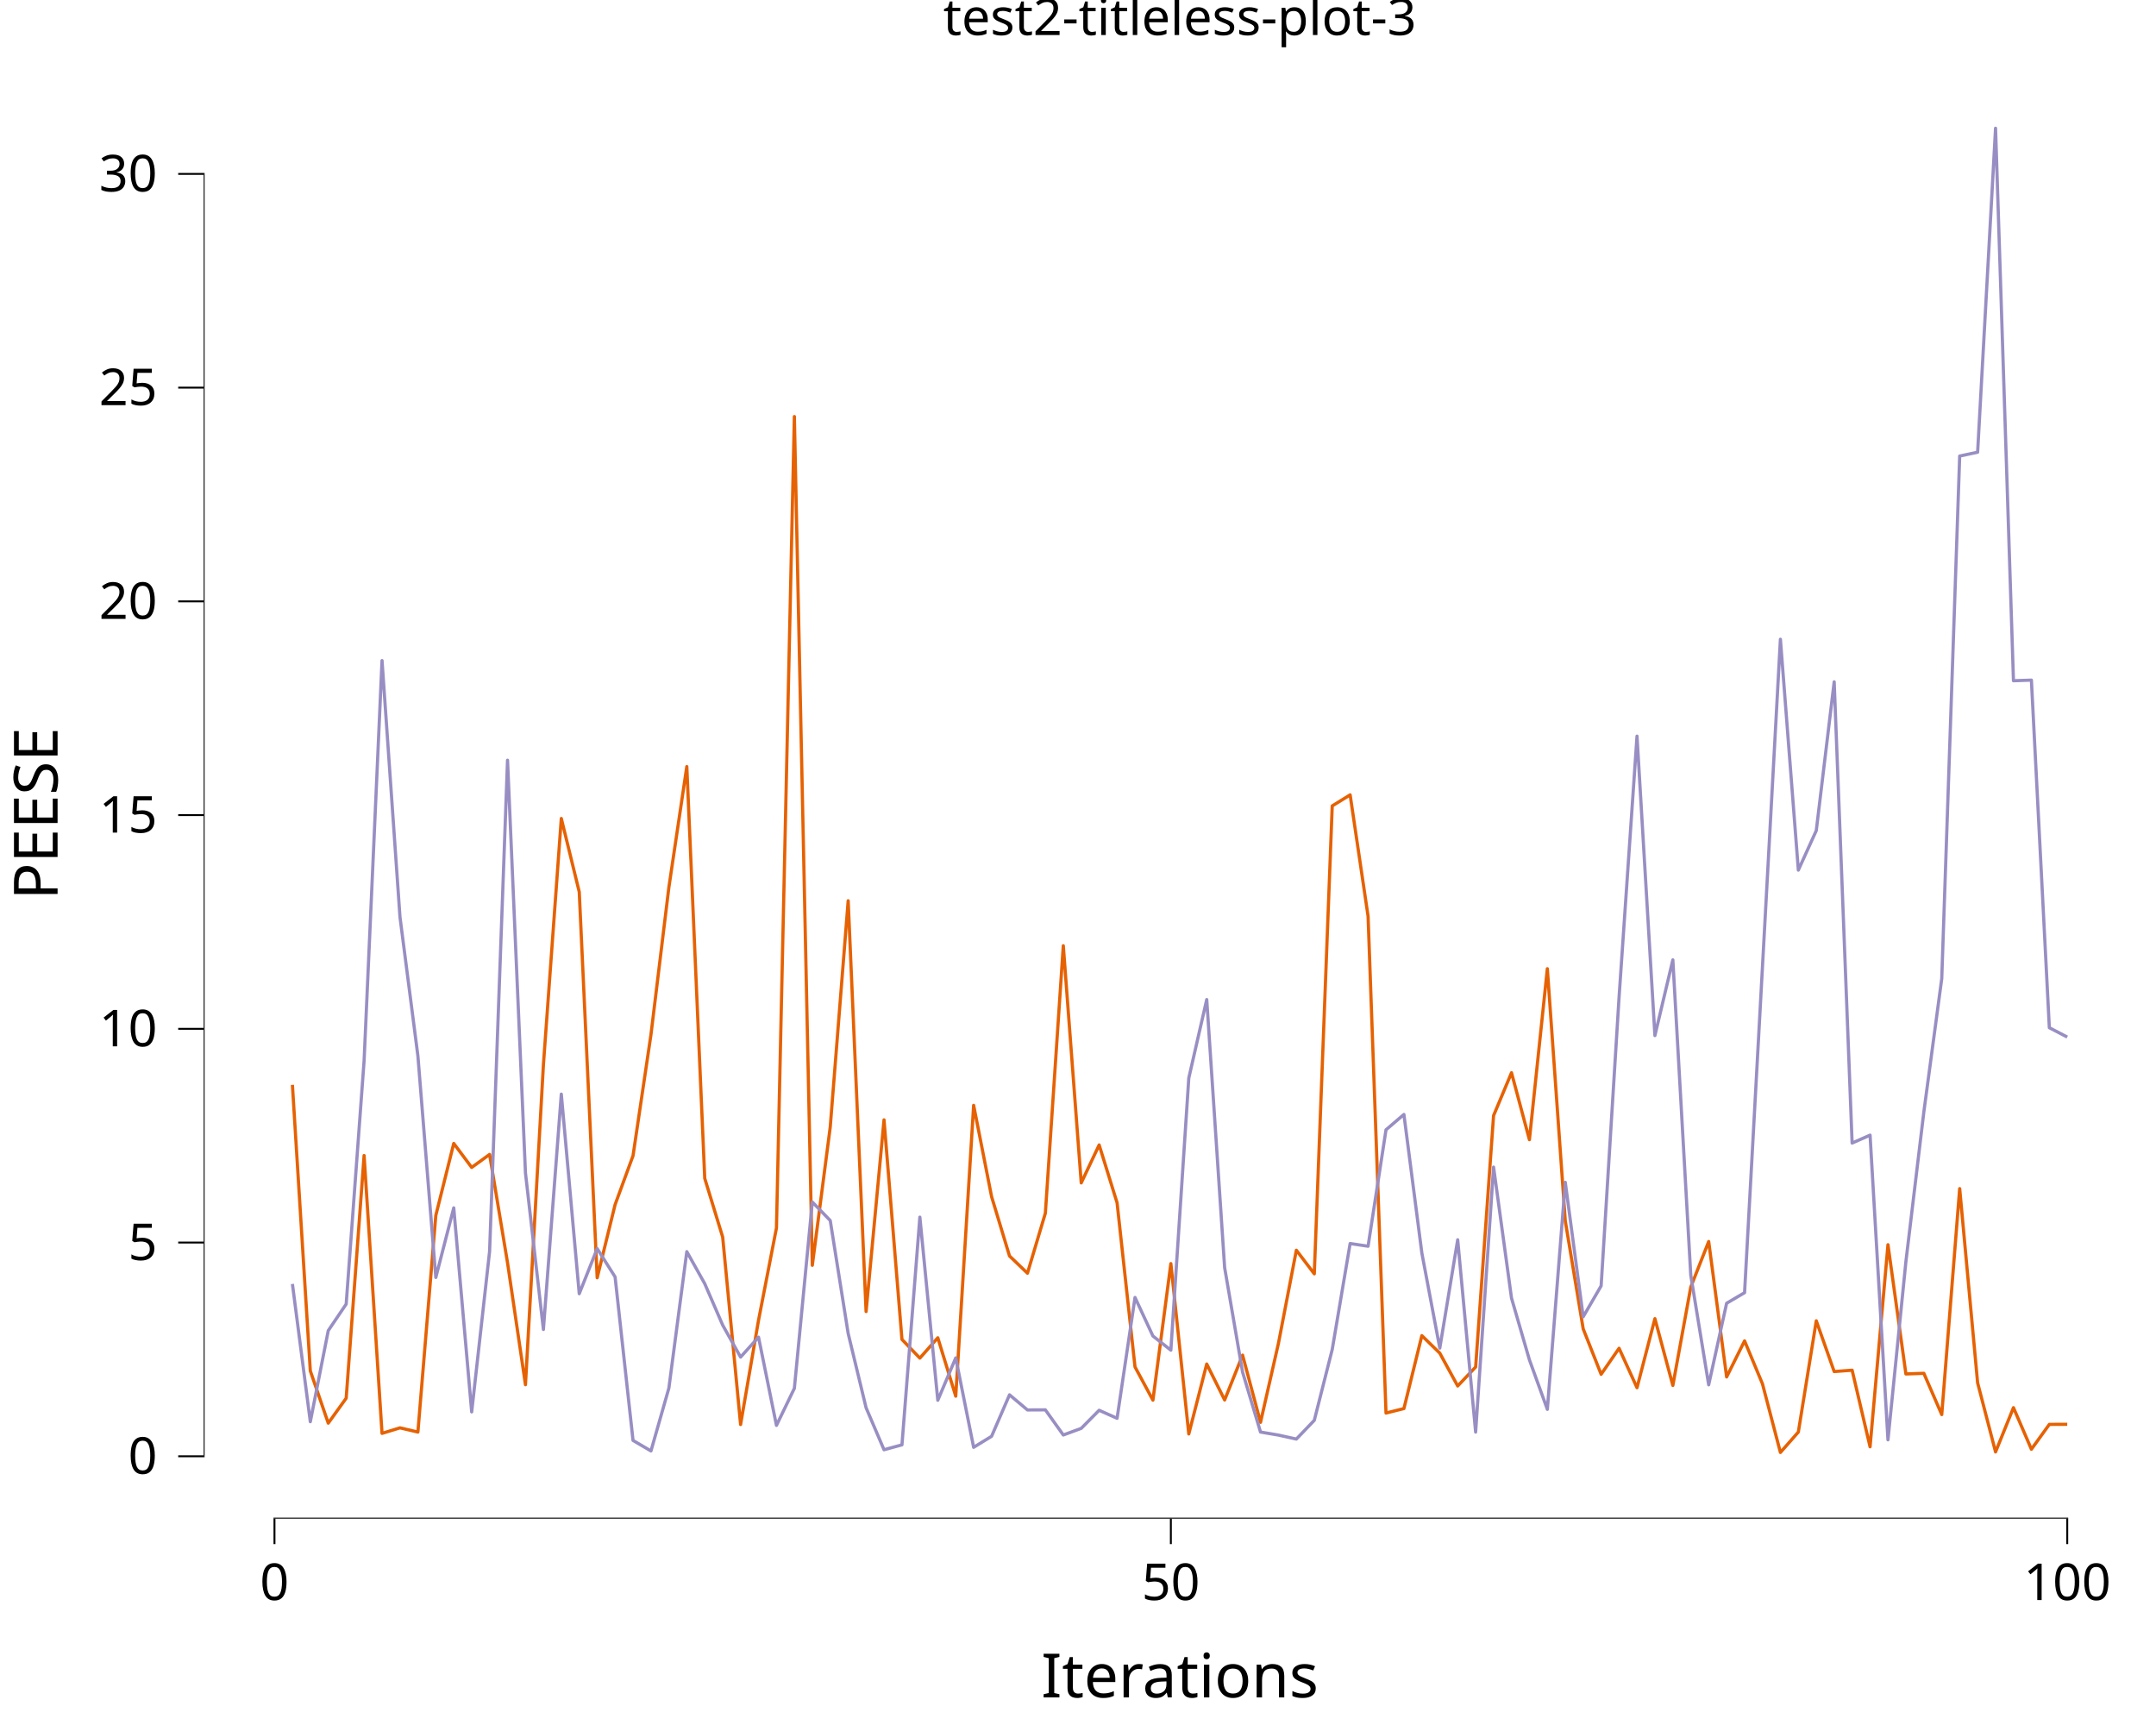
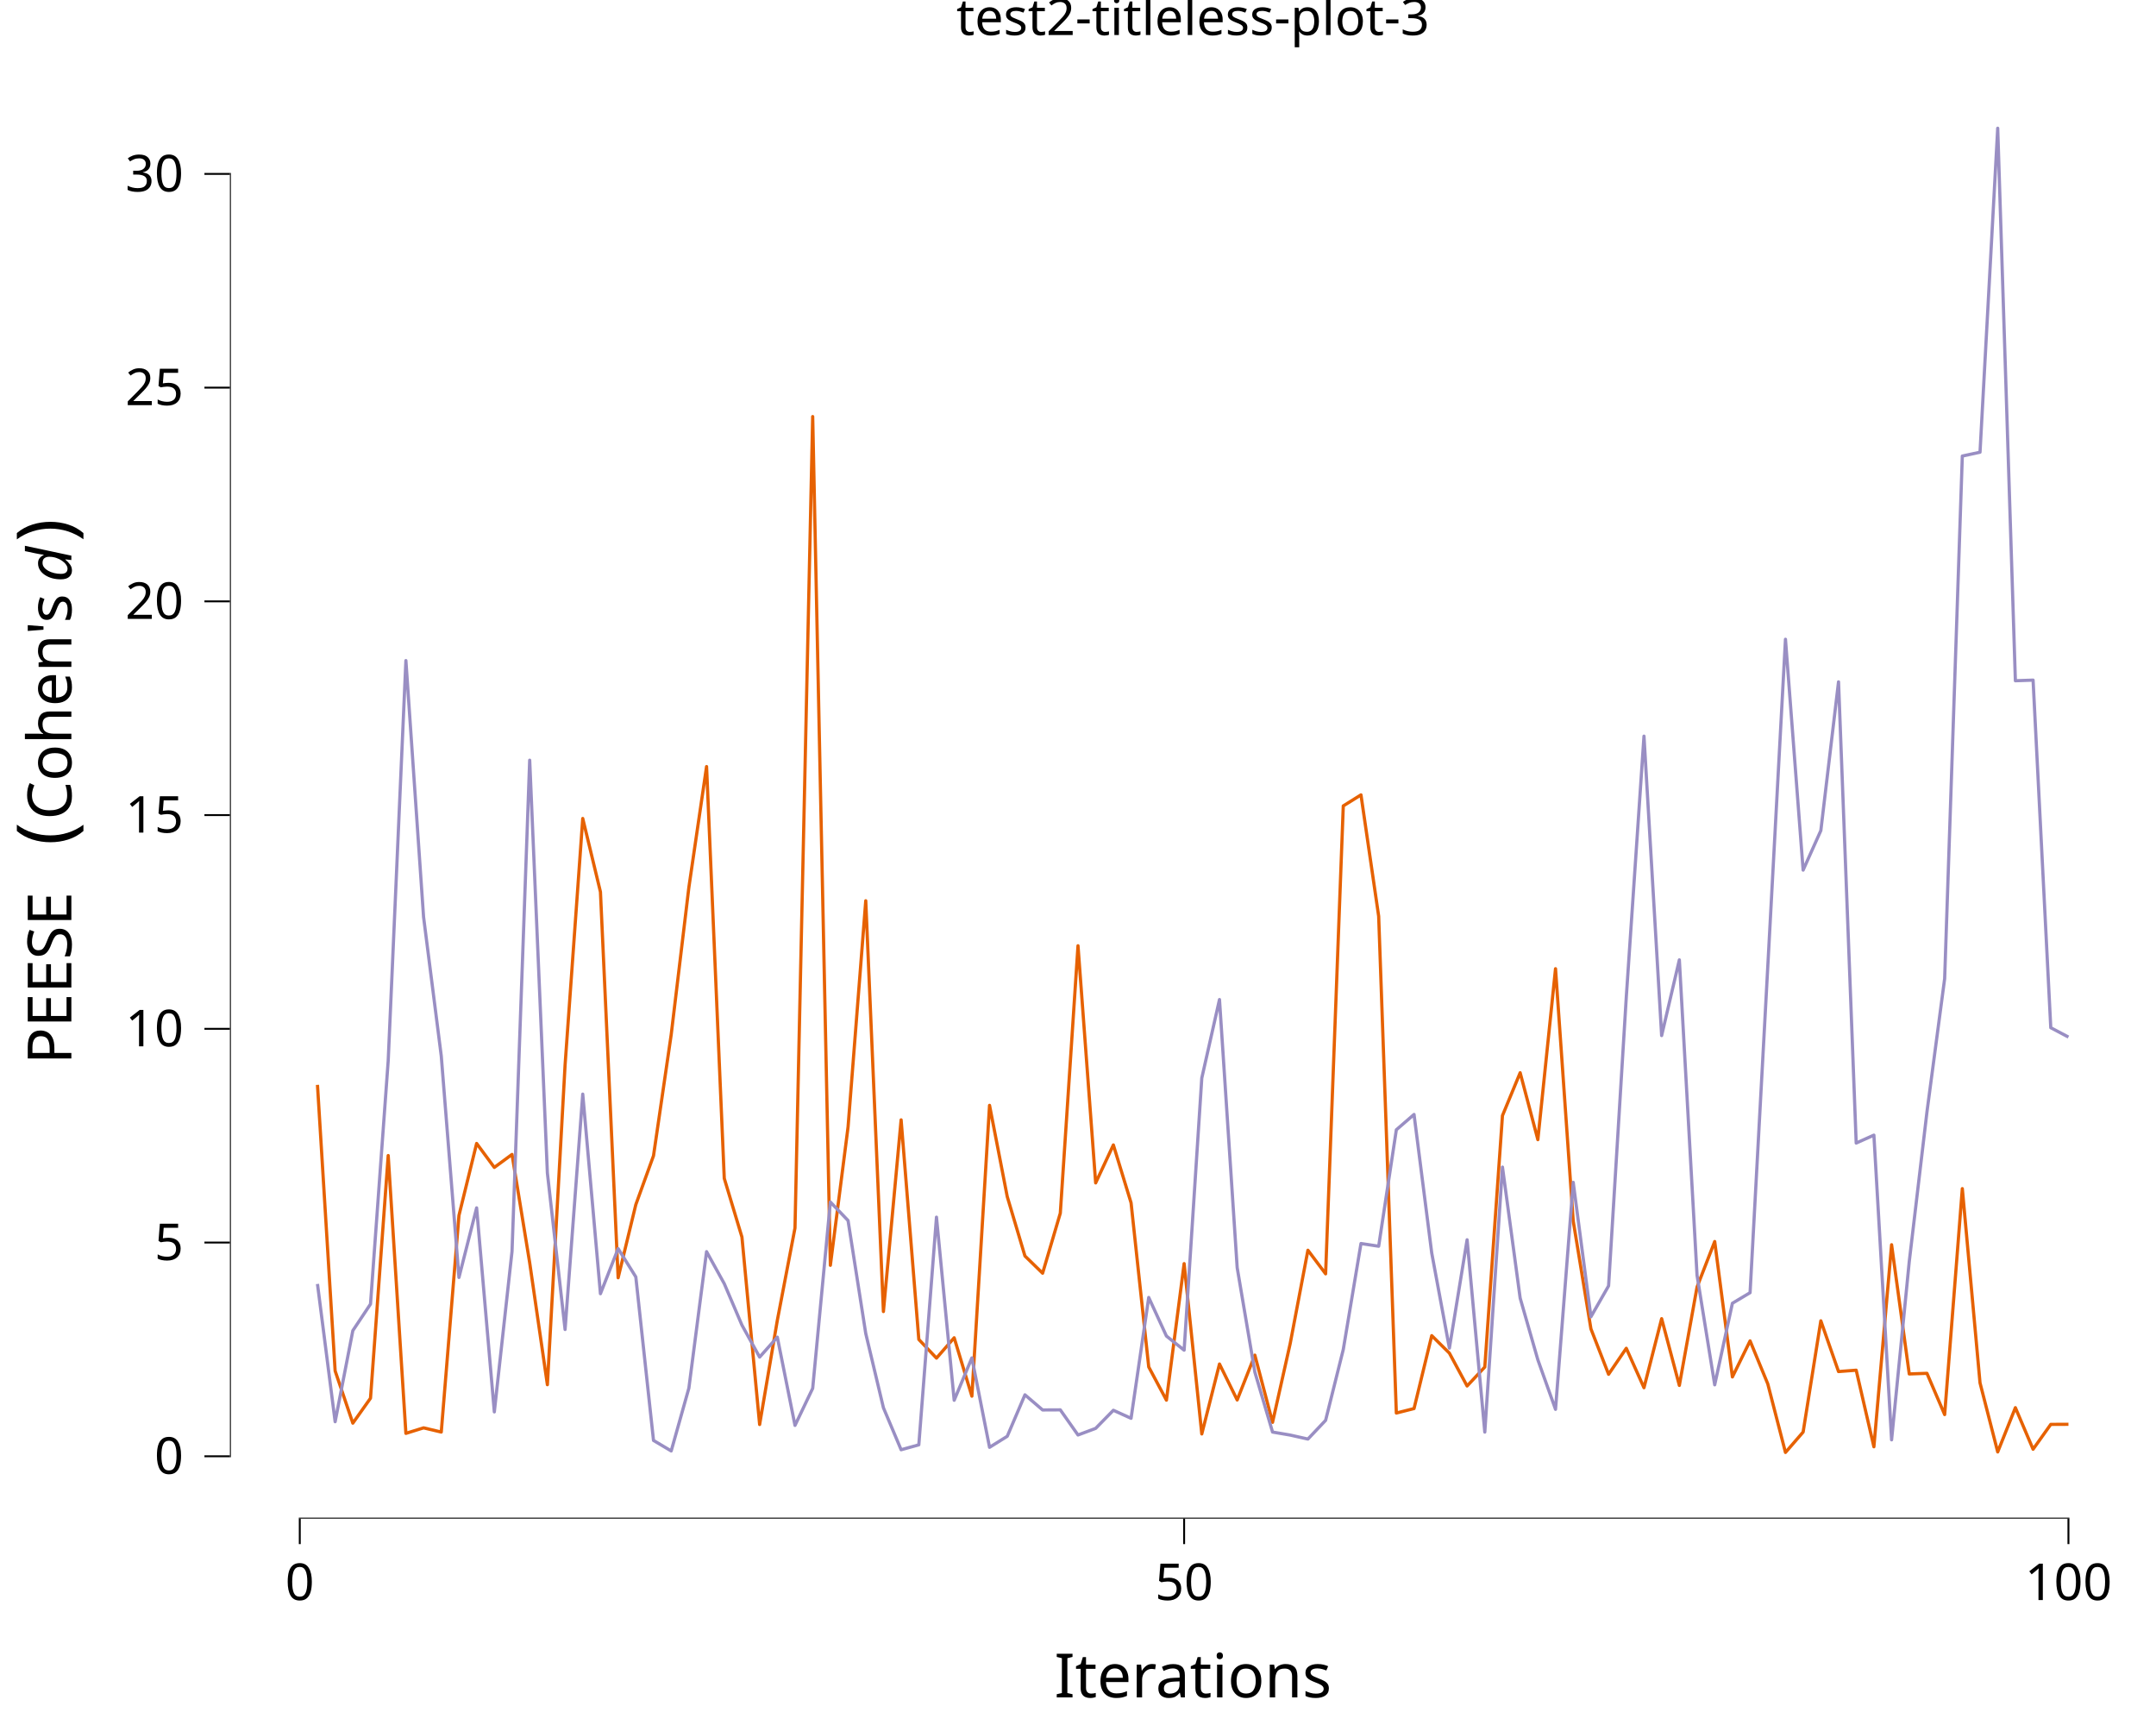
<svg xmlns="http://www.w3.org/2000/svg" class="svglite" data-engine-version="2.0" width="720.00pt" height="576.00pt" viewBox="0 0 720.00 576.00">
  <defs>
    <style type="text/css">
    .svglite line, .svglite polyline, .svglite polygon, .svglite path, .svglite rect, .svglite circle {
      fill: none;
      stroke: #000000;
      stroke-linecap: round;
      stroke-linejoin: round;
      stroke-miterlimit: 10.00;
    }
  </style>
  </defs>
  <rect width="100%" height="100%" style="stroke: none; fill: #FFFFFF;" />
  <defs>
    <clipPath id="cpMC4wMHw3MjAuMDB8MC4wMHw1NzYuMDA=">
      <rect x="0.00" y="0.00" width="720.00" height="576.00" />
    </clipPath>
  </defs>
  <g clip-path="url(#cpMC4wMHw3MjAuMDB8MC4wMHw1NzYuMDA=)">
    <rect x="0.00" y="0.00" width="720.00" height="576.00" style="stroke-width: 10.67; stroke: none;" />
  </g>
  <defs>
-     <clipPath id="cpNjguMDF8NzIwLjAwfDIwLjcxfDUwNy4wOQ==">
-       <rect x="68.01" y="20.71" width="651.99" height="486.39" />
+     <clipPath id="cpNzYuNzh8NzIwLjAwfDIwLjcxfDUwNy4wOQ==">
+       <rect x="76.78" y="20.71" width="643.22" height="486.39" />
    </clipPath>
  </defs>
-   <g clip-path="url(#cpNjguMDF8NzIwLjAwfDIwLjcxfDUwNy4wOQ==)">
-     <rect x="68.01" y="20.71" width="651.99" height="486.39" style="stroke-width: 10.67; stroke: none;" />
-     <polyline points="97.65,362.25 103.63,457.76 109.62,475.21 115.61,466.88 121.59,385.85 127.58,478.62 133.57,476.78 139.56,478.18 145.54,405.85 151.53,381.81 157.52,389.82 163.50,385.48 169.49,421.65 175.48,462.37 181.47,355.60 187.45,273.30 193.44,297.82 199.43,426.66 205.41,402.25 211.40,385.92 217.39,345.46 223.37,296.31 229.36,255.97 235.35,393.48 241.34,413.07 247.32,475.66 253.31,440.87 259.30,410.04 265.28,139.10 271.27,422.50 277.26,376.32 283.25,300.78 289.23,437.94 295.22,373.94 301.21,447.26 307.19,453.49 313.18,446.70 319.17,466.20 325.15,369.09 331.14,399.57 337.13,419.39 343.12,425.14 349.10,405.10 355.09,315.80 361.08,394.99 367.06,382.31 373.05,401.63 379.04,456.44 385.02,467.53 391.01,421.94 397.00,478.81 402.99,455.46 408.97,467.47 414.96,452.50 420.95,474.94 426.93,448.60 432.92,417.47 438.91,425.35 444.90,269.10 450.88,265.42 456.87,305.94 462.86,471.83 468.84,470.34 474.83,445.99 480.82,451.83 486.80,462.80 492.79,456.47 498.78,372.52 504.77,358.20 510.75,380.55 516.74,323.47 522.73,407.70 528.71,443.72 534.70,458.89 540.69,450.21 546.68,463.38 552.66,440.32 558.65,462.61 564.64,429.76 570.62,414.56 576.61,459.78 582.60,447.74 588.58,462.09 594.57,484.99 600.56,478.18 606.55,441.04 612.53,457.98 618.52,457.53 624.51,483.10 630.49,415.63 636.48,458.78 642.47,458.57 648.45,472.35 654.44,396.90 660.43,461.75 666.42,484.82 672.40,470.04 678.39,483.92 684.38,475.62 690.36,475.59 " style="stroke-width: 1.07; stroke: #E66101; stroke-linecap: butt;" />
-     <polyline points="97.65,428.73 103.63,474.73 109.62,444.31 115.61,435.45 121.59,354.19 127.58,220.58 133.57,306.17 139.56,352.60 145.54,426.56 151.53,403.32 157.52,471.45 163.50,417.87 169.49,253.84 175.48,391.67 181.47,443.93 187.45,365.34 193.44,431.99 199.43,416.93 205.41,426.38 211.40,480.98 217.39,484.49 223.37,463.52 229.36,417.94 235.35,428.64 241.34,442.47 247.32,453.15 253.31,446.49 259.30,475.96 265.28,463.59 271.27,401.37 277.26,407.55 283.25,445.28 289.23,470.07 295.22,484.09 301.21,482.45 307.19,406.43 313.18,467.57 319.17,453.42 325.15,483.28 331.14,479.60 337.13,465.75 343.12,470.80 349.10,470.77 355.09,479.16 361.08,476.95 367.06,470.91 373.05,473.59 379.04,433.24 385.02,446.12 391.01,450.84 397.00,359.98 402.99,333.76 408.97,423.29 414.96,458.16 420.95,478.18 426.93,479.19 432.92,480.52 438.91,474.27 444.90,450.61 450.88,415.23 456.87,416.13 462.86,377.25 468.84,372.13 474.83,418.41 480.82,450.15 486.80,413.98 492.79,478.19 498.78,389.71 504.77,433.45 510.75,454.06 516.74,470.60 522.73,394.80 528.71,439.69 534.70,429.37 540.69,332.98 546.68,245.81 552.66,345.79 558.65,320.51 564.64,425.83 570.62,462.41 576.61,435.17 582.60,431.65 588.58,322.82 594.57,213.46 600.56,290.54 606.55,277.34 612.53,227.68 618.52,381.68 624.51,379.04 630.49,480.78 636.48,421.25 642.47,371.29 648.45,326.78 654.44,152.28 660.43,151.00 666.42,42.82 672.40,227.31 678.39,227.10 684.38,343.17 690.36,346.29 " style="stroke-width: 1.07; stroke: #998EC3; stroke-linecap: butt;" />
-     <line x1="91.34" y1="507.09" x2="690.68" y2="507.09" style="stroke-width: 0.64; stroke-linecap: butt;" />
-     <line x1="68.01" y1="486.59" x2="68.01" y2="57.75" style="stroke-width: 0.64; stroke-linecap: butt;" />
-     <rect x="68.01" y="20.71" width="651.99" height="486.39" style="stroke-width: 0.00; stroke: none;" />
+   <g clip-path="url(#cpNzYuNzh8NzIwLjAwfDIwLjcxfDUwNy4wOQ==)">
+     <rect x="76.78" y="20.71" width="643.22" height="486.39" style="stroke-width: 10.67; stroke: none;" />
+     <polyline points="106.02,362.25 111.92,457.76 117.83,475.21 123.73,466.88 129.64,385.85 135.55,478.62 141.45,476.78 147.36,478.18 153.27,405.85 159.17,381.81 165.08,389.82 170.99,385.48 176.89,421.65 182.80,462.37 188.71,355.60 194.61,273.30 200.52,297.82 206.43,426.66 212.33,402.25 218.24,385.92 224.15,345.46 230.05,296.31 235.96,255.97 241.87,393.48 247.77,413.07 253.68,475.66 259.59,440.87 265.49,410.04 271.40,139.10 277.30,422.50 283.21,376.32 289.12,300.78 295.02,437.94 300.93,373.94 306.84,447.26 312.74,453.49 318.65,446.70 324.56,466.20 330.46,369.09 336.37,399.57 342.28,419.39 348.18,425.14 354.09,405.10 360.00,315.80 365.90,394.99 371.81,382.31 377.72,401.63 383.62,456.44 389.53,467.53 395.44,421.94 401.34,478.81 407.25,455.46 413.16,467.47 419.06,452.50 424.97,474.94 430.87,448.60 436.78,417.47 442.69,425.35 448.59,269.10 454.50,265.42 460.41,305.94 466.31,471.83 472.22,470.34 478.13,445.99 484.03,451.83 489.94,462.80 495.85,456.47 501.75,372.52 507.66,358.20 513.57,380.55 519.47,323.47 525.38,407.70 531.29,443.72 537.19,458.89 543.10,450.21 549.01,463.38 554.91,440.32 560.82,462.61 566.73,429.76 572.63,414.56 578.54,459.78 584.44,447.74 590.35,462.09 596.26,484.99 602.16,478.18 608.07,441.04 613.98,457.98 619.88,457.53 625.79,483.10 631.70,415.63 637.60,458.78 643.51,458.57 649.42,472.35 655.32,396.90 661.23,461.75 667.14,484.82 673.04,470.04 678.95,483.92 684.86,475.62 690.76,475.59 " style="stroke-width: 1.07; stroke: #E66101; stroke-linecap: butt;" />
+     <polyline points="106.02,428.73 111.92,474.73 117.83,444.31 123.73,435.45 129.64,354.19 135.55,220.58 141.45,306.17 147.36,352.60 153.27,426.56 159.17,403.32 165.08,471.45 170.99,417.87 176.89,253.84 182.80,391.67 188.71,443.93 194.61,365.34 200.52,431.99 206.43,416.93 212.33,426.38 218.24,480.98 224.15,484.49 230.05,463.52 235.96,417.94 241.87,428.64 247.77,442.47 253.68,453.15 259.59,446.49 265.49,475.96 271.40,463.59 277.30,401.37 283.21,407.55 289.12,445.28 295.02,470.07 300.93,484.09 306.84,482.45 312.74,406.43 318.65,467.57 324.56,453.42 330.46,483.28 336.37,479.60 342.28,465.75 348.18,470.80 354.09,470.77 360.00,479.16 365.90,476.95 371.81,470.91 377.72,473.59 383.62,433.24 389.53,446.12 395.44,450.84 401.34,359.98 407.25,333.76 413.16,423.29 419.06,458.16 424.97,478.18 430.87,479.19 436.78,480.52 442.69,474.27 448.59,450.61 454.50,415.23 460.41,416.13 466.31,377.25 472.22,372.13 478.13,418.41 484.03,450.15 489.94,413.98 495.85,478.19 501.75,389.71 507.66,433.45 513.57,454.06 519.47,470.60 525.38,394.80 531.29,439.69 537.19,429.37 543.10,332.98 549.01,245.81 554.91,345.79 560.82,320.51 566.73,425.83 572.63,462.41 578.54,435.17 584.44,431.65 590.35,322.82 596.26,213.46 602.16,290.54 608.07,277.34 613.98,227.68 619.88,381.68 625.79,379.04 631.70,480.78 637.60,421.25 643.51,371.29 649.42,326.78 655.32,152.28 661.23,151.00 667.14,42.82 673.04,227.31 678.95,227.10 684.86,343.17 690.76,346.29 " style="stroke-width: 1.07; stroke: #998EC3; stroke-linecap: butt;" />
+     <line x1="99.79" y1="507.09" x2="691.08" y2="507.09" style="stroke-width: 0.64; stroke-linecap: butt;" />
+     <line x1="76.78" y1="486.59" x2="76.78" y2="57.75" style="stroke-width: 0.64; stroke-linecap: butt;" />
+     <rect x="76.78" y="20.71" width="643.22" height="486.39" style="stroke-width: 0.00; stroke: none;" />
  </g>
  <g clip-path="url(#cpMC4wMHw3MjAuMDB8MC4wMHw1NzYuMDA=)">
-     <polyline points="68.01,507.09 68.01,20.71 " style="stroke-width: 0.00; stroke: none; stroke-linecap: butt;" />
-     <text x="52.53" y="492.12" text-anchor="end" style="font-size: 17.00px; font-family: sans;" textLength="9.46px" lengthAdjust="spacingAndGlyphs">0</text>
-     <text x="52.53" y="420.75" text-anchor="end" style="font-size: 17.00px; font-family: sans;" textLength="9.46px" lengthAdjust="spacingAndGlyphs">5</text>
-     <text x="52.53" y="349.38" text-anchor="end" style="font-size: 17.00px; font-family: sans;" textLength="18.91px" lengthAdjust="spacingAndGlyphs">10</text>
-     <text x="52.53" y="278.02" text-anchor="end" style="font-size: 17.00px; font-family: sans;" textLength="18.91px" lengthAdjust="spacingAndGlyphs">15</text>
-     <text x="52.53" y="206.65" text-anchor="end" style="font-size: 17.00px; font-family: sans;" textLength="18.91px" lengthAdjust="spacingAndGlyphs">20</text>
-     <text x="52.53" y="135.28" text-anchor="end" style="font-size: 17.00px; font-family: sans;" textLength="18.91px" lengthAdjust="spacingAndGlyphs">25</text>
-     <text x="52.53" y="63.92" text-anchor="end" style="font-size: 17.00px; font-family: sans;" textLength="18.91px" lengthAdjust="spacingAndGlyphs">30</text>
-     <polyline points="59.51,486.27 68.01,486.27 " style="stroke-width: 0.64; stroke-linecap: butt;" />
-     <polyline points="59.51,414.90 68.01,414.90 " style="stroke-width: 0.64; stroke-linecap: butt;" />
-     <polyline points="59.51,343.54 68.01,343.54 " style="stroke-width: 0.64; stroke-linecap: butt;" />
-     <polyline points="59.51,272.17 68.01,272.17 " style="stroke-width: 0.64; stroke-linecap: butt;" />
-     <polyline points="59.51,200.80 68.01,200.80 " style="stroke-width: 0.64; stroke-linecap: butt;" />
-     <polyline points="59.51,129.43 68.01,129.43 " style="stroke-width: 0.64; stroke-linecap: butt;" />
-     <polyline points="59.51,58.07 68.01,58.07 " style="stroke-width: 0.64; stroke-linecap: butt;" />
-     <polyline points="68.01,507.09 720.00,507.09 " style="stroke-width: 0.00; stroke: none; stroke-linecap: butt;" />
-     <polyline points="91.66,515.60 91.66,507.09 " style="stroke-width: 0.64; stroke-linecap: butt;" />
-     <polyline points="391.01,515.60 391.01,507.09 " style="stroke-width: 0.64; stroke-linecap: butt;" />
-     <polyline points="690.36,515.60 690.36,507.09 " style="stroke-width: 0.64; stroke-linecap: butt;" />
-     <text x="91.66" y="534.27" text-anchor="middle" style="font-size: 17.00px; font-family: sans;" textLength="9.46px" lengthAdjust="spacingAndGlyphs">0</text>
-     <text x="391.01" y="534.27" text-anchor="middle" style="font-size: 17.00px; font-family: sans;" textLength="18.91px" lengthAdjust="spacingAndGlyphs">50</text>
-     <text x="690.36" y="534.27" text-anchor="middle" style="font-size: 17.00px; font-family: sans;" textLength="28.37px" lengthAdjust="spacingAndGlyphs">100</text>
-     <text x="394.01" y="566.78" text-anchor="middle" style="font-size: 20.40px; font-family: sans;" textLength="83.92px" lengthAdjust="spacingAndGlyphs">Iterations</text>
-     <text transform="translate(19.23,300.48) rotate(-90)" style="font-size: 20.40px; font-family: sans;" textLength="68.05px" lengthAdjust="spacingAndGlyphs">PEESE</text>
-     <text transform="translate(19.23,232.43) rotate(-90)" style="font-size: 20.40px; font-family: sans;" textLength="5.10px" lengthAdjust="spacingAndGlyphs"> </text>
-     <text x="394.01" y="11.70" text-anchor="middle" style="font-size: 17.00px; font-family: sans;" textLength="147.40px" lengthAdjust="spacingAndGlyphs">test2-titleless-plot-3</text>
+     <polyline points="76.78,507.09 76.78,20.71 " style="stroke-width: 0.00; stroke: none; stroke-linecap: butt;" />
+     <text x="61.30" y="492.12" text-anchor="end" style="font-size: 17.00px; font-family: sans;" textLength="9.46px" lengthAdjust="spacingAndGlyphs">0</text>
+     <text x="61.30" y="420.75" text-anchor="end" style="font-size: 17.00px; font-family: sans;" textLength="9.46px" lengthAdjust="spacingAndGlyphs">5</text>
+     <text x="61.30" y="349.38" text-anchor="end" style="font-size: 17.00px; font-family: sans;" textLength="18.91px" lengthAdjust="spacingAndGlyphs">10</text>
+     <text x="61.30" y="278.02" text-anchor="end" style="font-size: 17.00px; font-family: sans;" textLength="18.91px" lengthAdjust="spacingAndGlyphs">15</text>
+     <text x="61.30" y="206.65" text-anchor="end" style="font-size: 17.00px; font-family: sans;" textLength="18.91px" lengthAdjust="spacingAndGlyphs">20</text>
+     <text x="61.30" y="135.28" text-anchor="end" style="font-size: 17.00px; font-family: sans;" textLength="18.91px" lengthAdjust="spacingAndGlyphs">25</text>
+     <text x="61.30" y="63.92" text-anchor="end" style="font-size: 17.00px; font-family: sans;" textLength="18.91px" lengthAdjust="spacingAndGlyphs">30</text>
+     <polyline points="68.27,486.27 76.78,486.27 " style="stroke-width: 0.64; stroke-linecap: butt;" />
+     <polyline points="68.27,414.90 76.78,414.90 " style="stroke-width: 0.64; stroke-linecap: butt;" />
+     <polyline points="68.27,343.54 76.78,343.54 " style="stroke-width: 0.64; stroke-linecap: butt;" />
+     <polyline points="68.27,272.17 76.78,272.17 " style="stroke-width: 0.64; stroke-linecap: butt;" />
+     <polyline points="68.27,200.80 76.78,200.80 " style="stroke-width: 0.64; stroke-linecap: butt;" />
+     <polyline points="68.27,129.43 76.78,129.43 " style="stroke-width: 0.64; stroke-linecap: butt;" />
+     <polyline points="68.27,58.07 76.78,58.07 " style="stroke-width: 0.64; stroke-linecap: butt;" />
+     <polyline points="76.78,507.09 720.00,507.09 " style="stroke-width: 0.00; stroke: none; stroke-linecap: butt;" />
+     <polyline points="100.11,515.60 100.11,507.09 " style="stroke-width: 0.64; stroke-linecap: butt;" />
+     <polyline points="395.44,515.60 395.44,507.09 " style="stroke-width: 0.64; stroke-linecap: butt;" />
+     <polyline points="690.76,515.60 690.76,507.09 " style="stroke-width: 0.64; stroke-linecap: butt;" />
+     <text x="100.11" y="534.27" text-anchor="middle" style="font-size: 17.00px; font-family: sans;" textLength="9.46px" lengthAdjust="spacingAndGlyphs">0</text>
+     <text x="395.44" y="534.27" text-anchor="middle" style="font-size: 17.00px; font-family: sans;" textLength="18.91px" lengthAdjust="spacingAndGlyphs">50</text>
+     <text x="690.76" y="534.27" text-anchor="middle" style="font-size: 17.00px; font-family: sans;" textLength="28.37px" lengthAdjust="spacingAndGlyphs">100</text>
+     <text x="398.39" y="566.78" text-anchor="middle" style="font-size: 20.40px; font-family: sans;" textLength="83.92px" lengthAdjust="spacingAndGlyphs">Iterations</text>
+     <text transform="translate(23.83,355.41) rotate(-90)" style="font-size: 20.40px; font-family: sans;" textLength="68.05px" lengthAdjust="spacingAndGlyphs">PEESE</text>
+     <text transform="translate(23.83,287.36) rotate(-90)" style="font-size: 20.40px; font-family: sans;" textLength="5.10px" lengthAdjust="spacingAndGlyphs"> </text>
+     <text transform="translate(23.83,282.25) rotate(-90)" style="font-size: 25.50px; font-family: sans;" textLength="8.49px" lengthAdjust="spacingAndGlyphs">(</text>
+     <text transform="translate(23.83,273.76) rotate(-90)" style="font-size: 20.40px; font-family: sans;" textLength="74.22px" lengthAdjust="spacingAndGlyphs">Cohen's</text>
+     <text transform="translate(23.83,199.54) rotate(-90)" style="font-size: 20.40px; font-family: sans;" textLength="5.10px" lengthAdjust="spacingAndGlyphs"> </text>
+     <text transform="translate(23.83,194.43) rotate(-90)" style="font-size: 20.40px; font-style: italic; font-family: sans;" textLength="11.35px" lengthAdjust="spacingAndGlyphs">d</text>
+     <text transform="translate(23.83,180.87) rotate(-90)" style="font-size: 25.50px; font-family: sans;" textLength="8.48px" lengthAdjust="spacingAndGlyphs">)</text>
+     <text x="398.39" y="11.70" text-anchor="middle" style="font-size: 17.00px; font-family: sans;" textLength="147.40px" lengthAdjust="spacingAndGlyphs">test2-titleless-plot-3</text>
  </g>
</svg>
